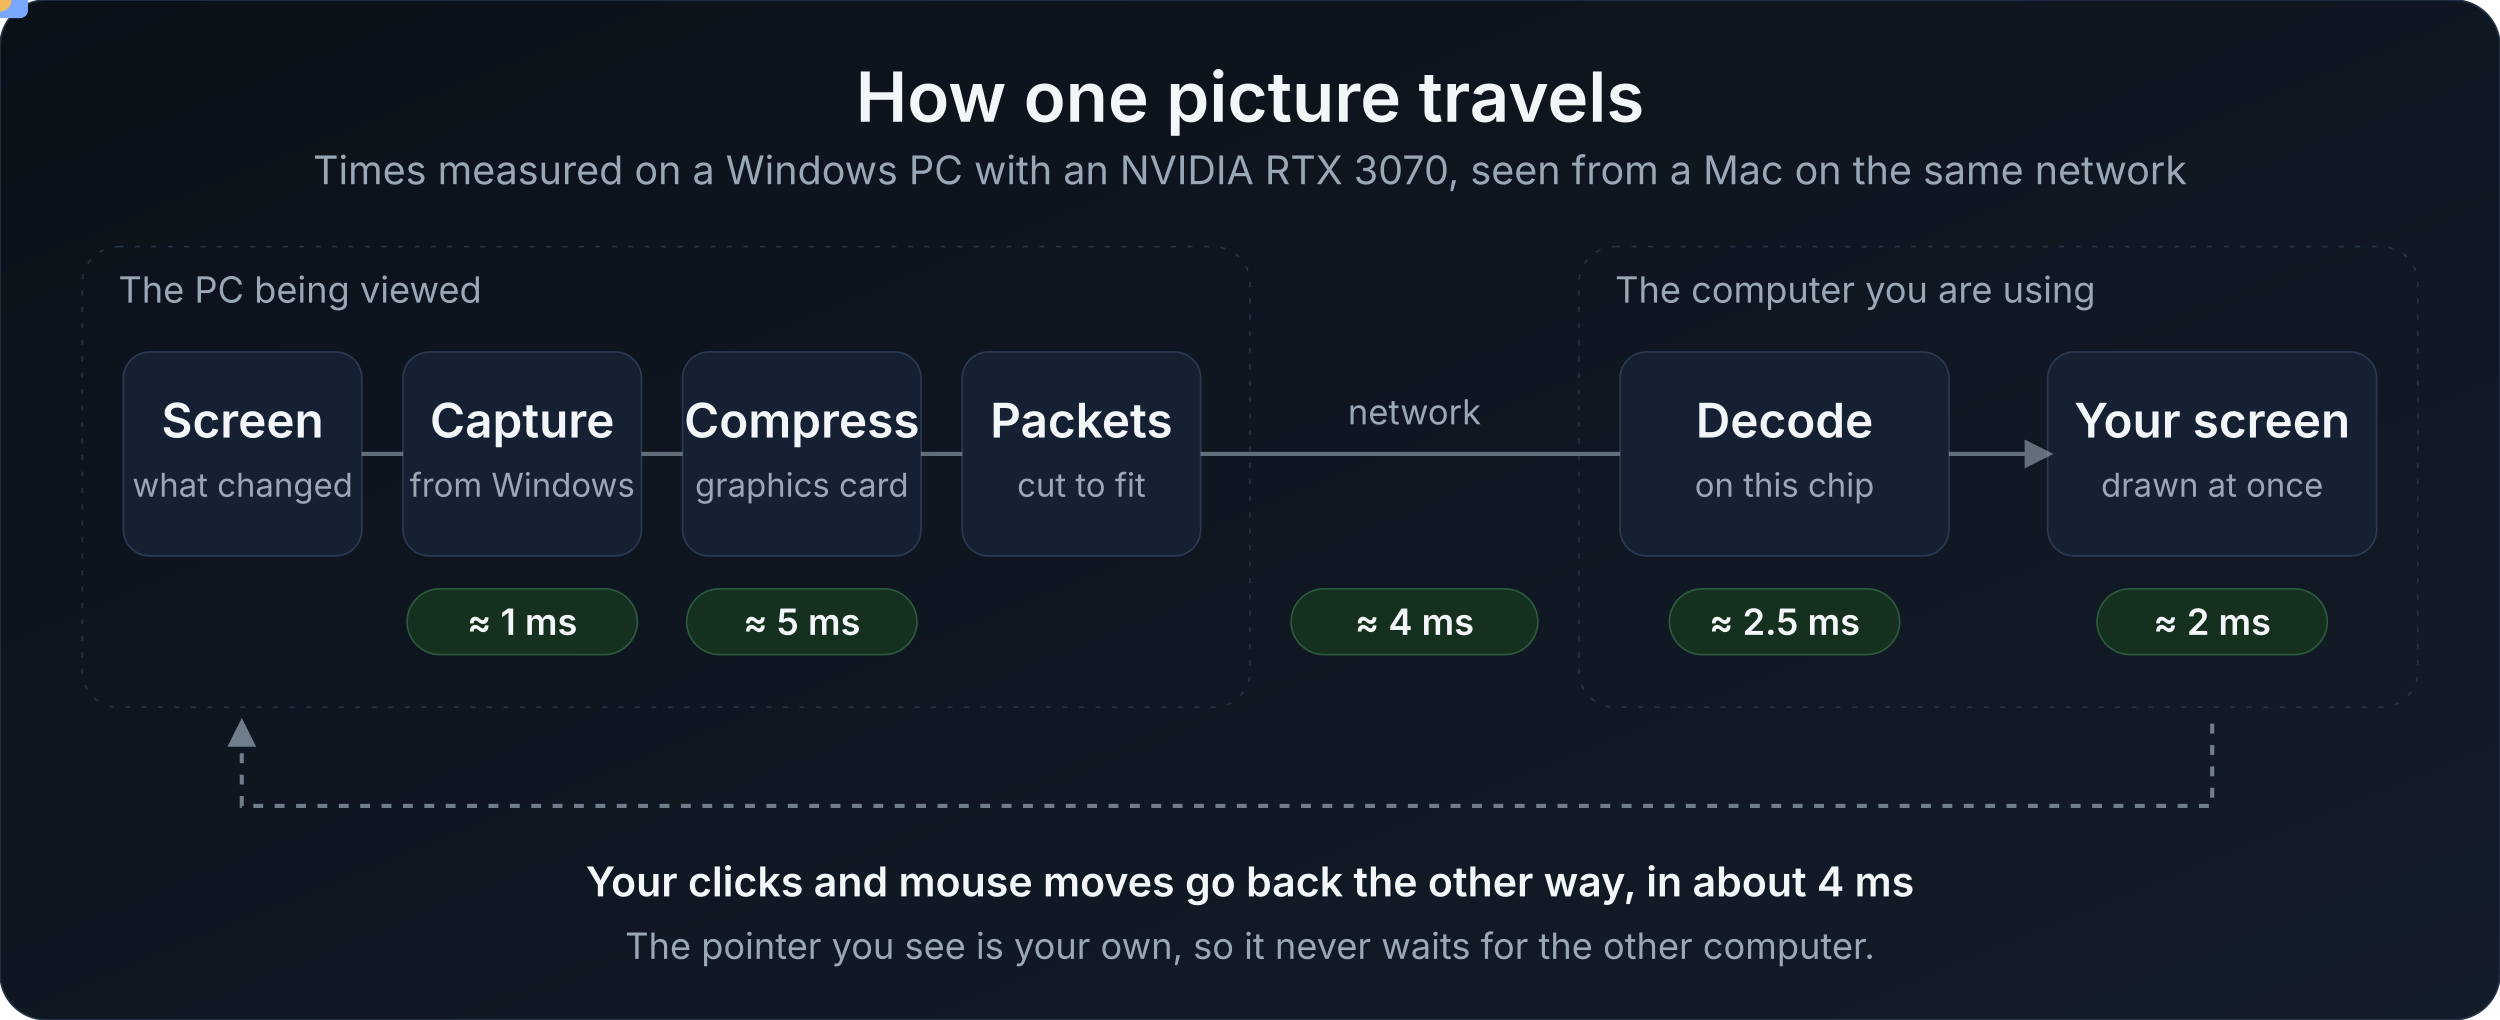
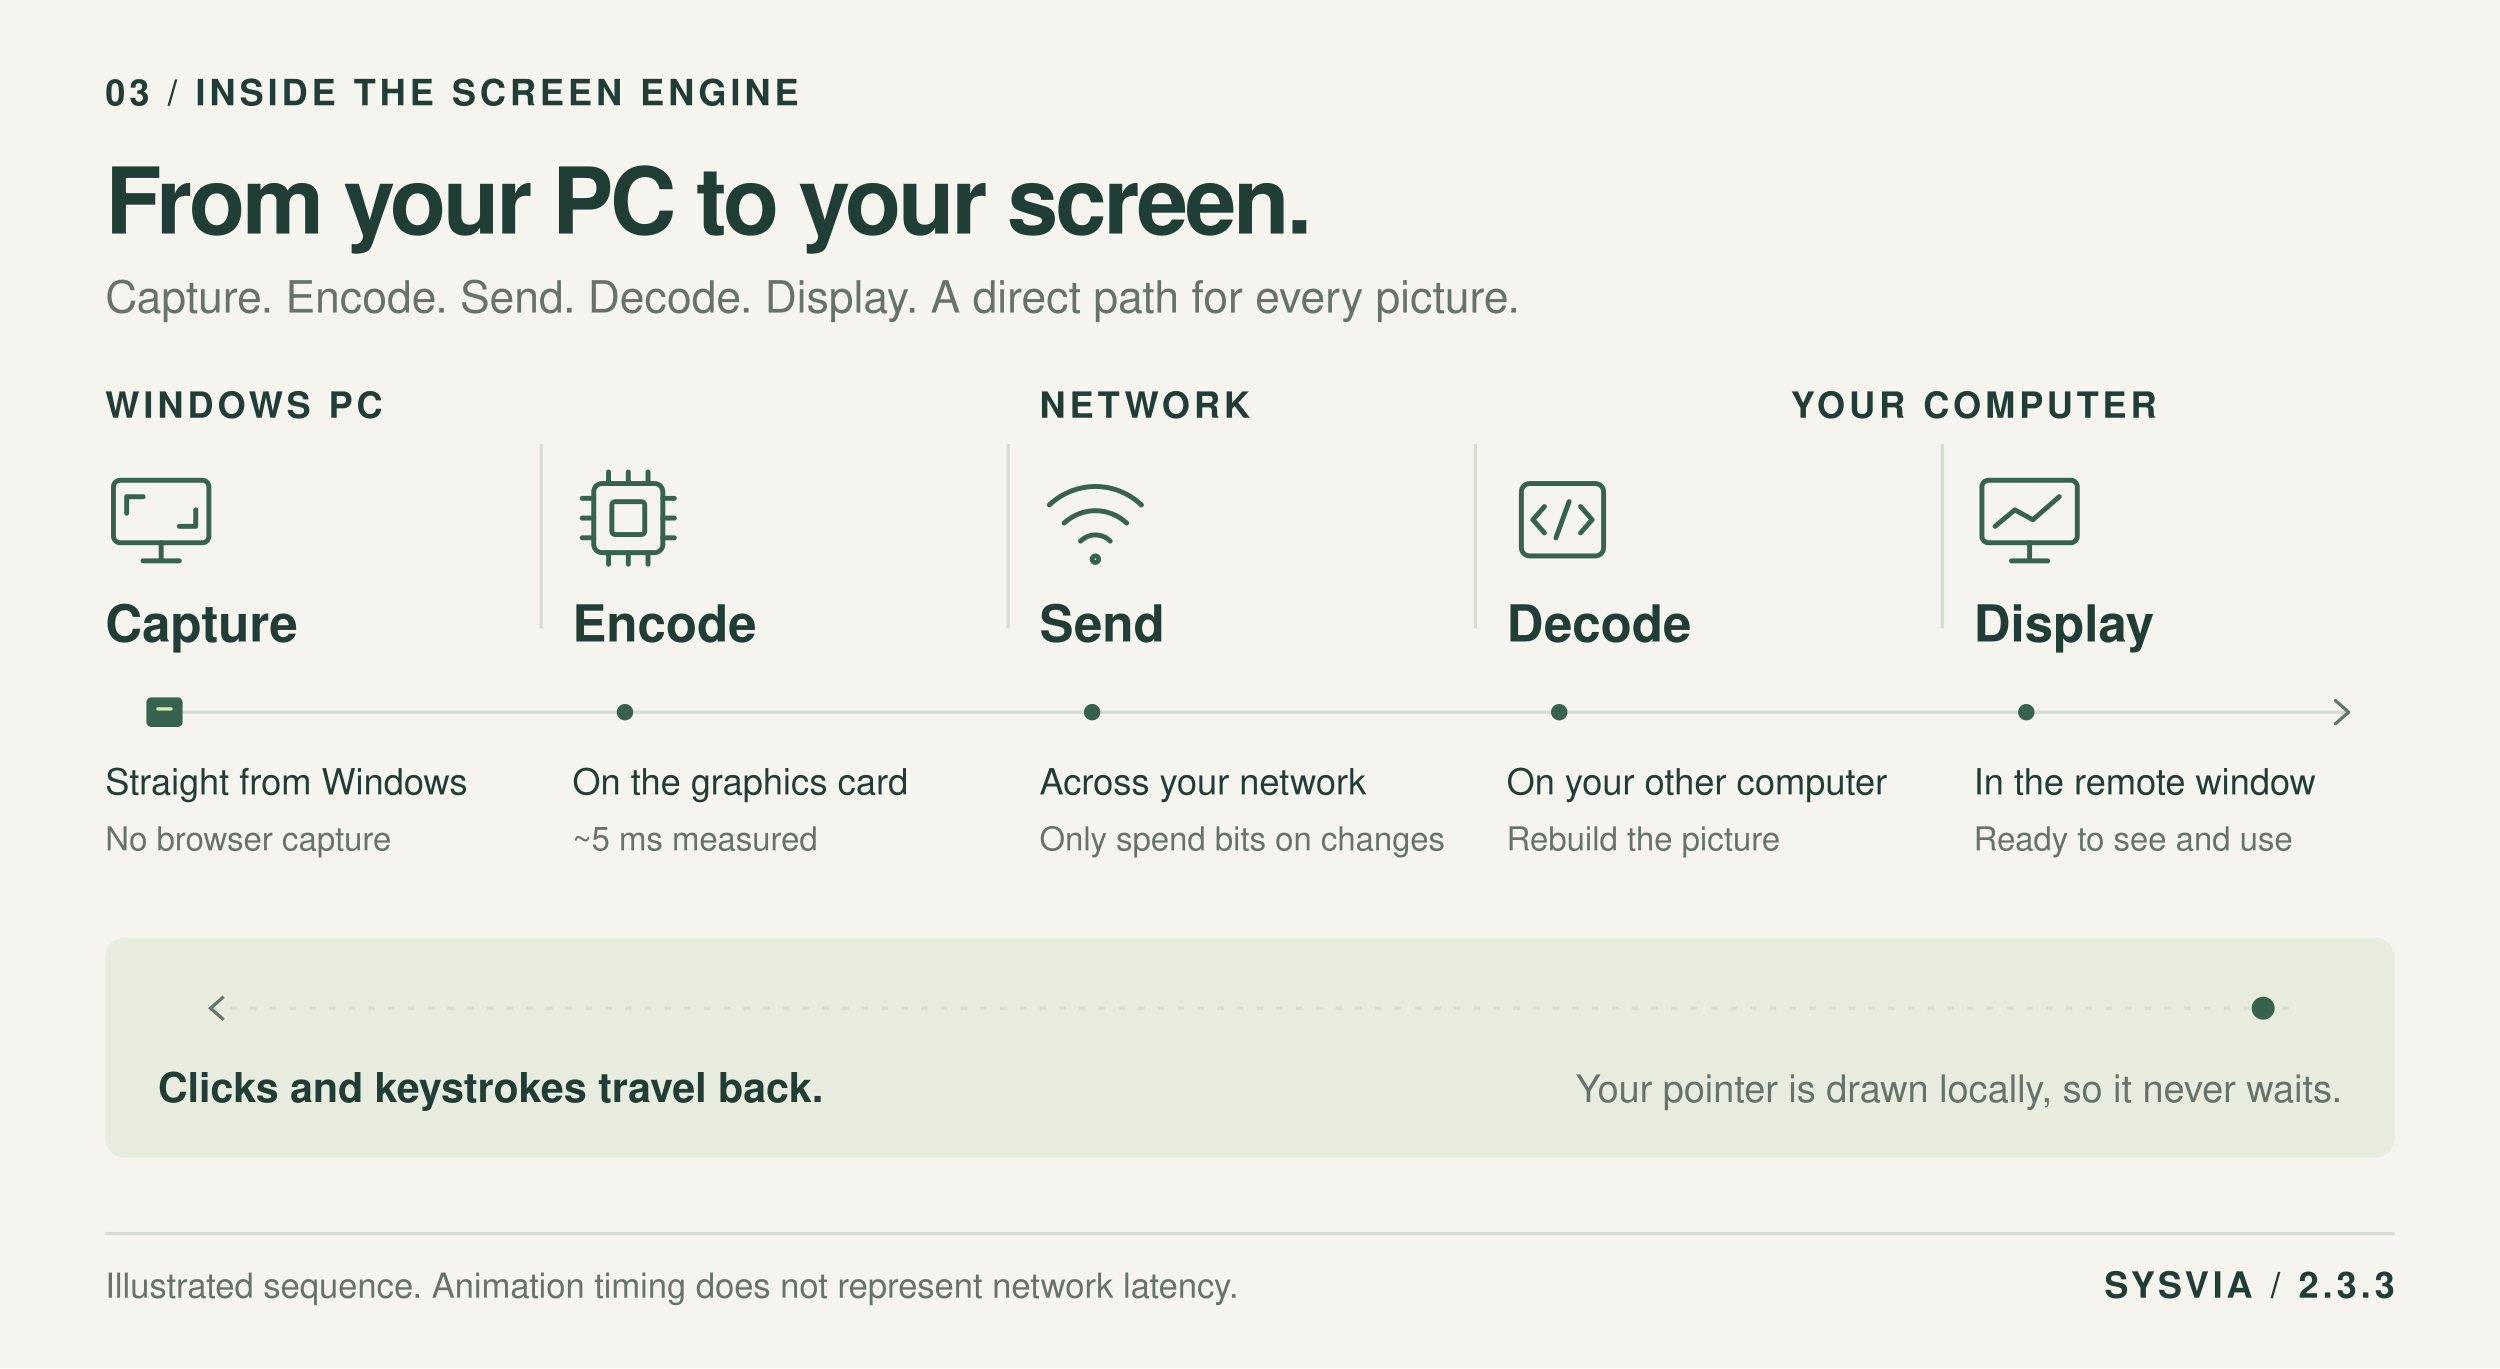
- <svg xmlns="http://www.w3.org/2000/svg" viewBox="0 0 1520 620" width="1520" height="620" role="img" aria-labelledby="t d">
-   <defs>
-     <linearGradient id="bg" x1="0" y1="0" x2="1" y2="1">
-       <stop offset="0" stop-color="#0b1119" />
-       <stop offset="1" stop-color="#131c29" />
-     </linearGradient>
-     <marker id="arrow" viewBox="0 0 10 10" refX="8" refY="5" markerWidth="7" markerHeight="7" orient="auto-start-reverse">
-       <path d="M0 0 10 5 0 10z" fill="#9aa8b6" />
-     </marker>
-   </defs>
-   <style>text{font-family:-apple-system, 'Segoe UI', Inter, Helvetica, Arial, sans-serif}.t{fill:#f3f6f8;font-weight:600}.m{fill:#9aa8b6}</style>
-   <rect width="1520" height="620" rx="28" fill="url(#bg)" stroke="#243247" />
-   <text x="760" y="74" font-size="42" class="t" text-anchor="middle">How one picture travels</text>
-   <text x="760" y="112" font-size="24" class="m" text-anchor="middle">Times measured on a Windows PC with an NVIDIA RTX 3070, seen from a Mac on the same network</text>
-   <rect x="50" y="150" width="710" height="280" rx="22" fill="none" stroke="#243247" stroke-dasharray="3 7" />
-   <text x="72" y="184" font-size="22" class="m" text-anchor="start">The PC being viewed</text>
-   <rect x="960" y="150" width="510" height="280" rx="22" fill="none" stroke="#243247" stroke-dasharray="3 7" />
-   <text x="982" y="184" font-size="22" class="m" text-anchor="start">The computer you are using</text>
-   <text x="860" y="258" font-size="21" class="m" text-anchor="middle">network</text>
-   <rect x="785" y="358" width="150" height="40" rx="20" fill="#16301f" stroke="#2c5a3d" />
-   <text x="860" y="386" font-size="22" class="t" text-anchor="middle" fill="#5fd39a" font-weight="600">≈ 4 ms</text>
-   <rect x="75" y="214" width="145" height="124" rx="16" fill="#152033" stroke="#2a3a52" />
-   <text x="147.5" y="266" font-size="29" class="t" text-anchor="middle">Screen</text>
-   <text x="147.5" y="302" font-size="20" class="m" text-anchor="middle">what changed</text>
-   <rect x="245" y="214" width="145" height="124" rx="16" fill="#152033" stroke="#2a3a52" />
-   <text x="317.5" y="266" font-size="29" class="t" text-anchor="middle">Capture</text>
-   <text x="317.5" y="302" font-size="20" class="m" text-anchor="middle">from Windows</text>
-   <rect x="247.5" y="358" width="140" height="40" rx="20" fill="#16301f" stroke="#2c5a3d" />
-   <text x="317.5" y="386" font-size="22" class="t" text-anchor="middle" fill="#5fd39a" font-weight="600">≈ 1 ms</text>
-   <rect x="415" y="214" width="145" height="124" rx="16" fill="#152033" stroke="#2a3a52" />
-   <text x="487.5" y="266" font-size="29" class="t" text-anchor="middle">Compress</text>
-   <text x="487.5" y="302" font-size="20" class="m" text-anchor="middle">graphics card</text>
-   <rect x="417.5" y="358" width="140" height="40" rx="20" fill="#16301f" stroke="#2c5a3d" />
-   <text x="487.5" y="386" font-size="22" class="t" text-anchor="middle" fill="#5fd39a" font-weight="600">≈ 5 ms</text>
-   <rect x="585" y="214" width="145" height="124" rx="16" fill="#152033" stroke="#2a3a52" />
-   <text x="657.5" y="266" font-size="29" class="t" text-anchor="middle">Packets</text>
-   <text x="657.5" y="302" font-size="20" class="m" text-anchor="middle">cut to fit</text>
-   <rect x="985" y="214" width="200" height="124" rx="16" fill="#152033" stroke="#2a3a52" />
-   <text x="1085" y="266" font-size="29" class="t" text-anchor="middle">Decode</text>
-   <text x="1085" y="302" font-size="20" class="m" text-anchor="middle">on this chip</text>
-   <rect x="1015" y="358" width="140" height="40" rx="20" fill="#16301f" stroke="#2c5a3d" />
-   <text x="1085" y="386" font-size="22" class="t" text-anchor="middle" fill="#5fd39a" font-weight="600">≈ 2.5 ms</text>
-   <rect x="1245" y="214" width="200" height="124" rx="16" fill="#152033" stroke="#2a3a52" />
-   <text x="1345" y="266" font-size="29" class="t" text-anchor="middle">Your screen</text>
-   <text x="1345" y="302" font-size="20" class="m" text-anchor="middle">drawn at once</text>
-   <rect x="1275" y="358" width="140" height="40" rx="20" fill="#16301f" stroke="#2c5a3d" />
-   <text x="1345" y="386" font-size="22" class="t" text-anchor="middle" fill="#5fd39a" font-weight="600">≈ 2 ms</text>
-   <path d="M220 276 H245 M390 276 H415 M560 276 H585 M730 276 H985 M1185 276 H1245" stroke="#9aa8b6" stroke-width="2.5" fill="none" marker-end="url(#arrow)" opacity="0.6" />
-   <g>
-     <rect x="-17" y="-11" width="34" height="22" rx="5" fill="#7aa7ff" />
-     <rect x="-11" y="-5" width="22" height="3" rx="1.5" fill="#dbe6ff" />
-     <animateMotion dur="5s" repeatCount="indefinite" keyPoints="0;1;1" keyTimes="0;0.4;1" calcMode="linear" path="M147 276 H490" />
-     <animate attributeName="opacity" values="1;1;0;0" keyTimes="0;0.38;0.4;1" dur="5s" repeatCount="indefinite" />
+ <svg xmlns="http://www.w3.org/2000/svg" width="1520" height="832" viewBox="0 0 1520 832" role="img" aria-labelledby="title desc">
+   <style>
+ text{font-family:-apple-system,BlinkMacSystemFont,'Segoe UI',Helvetica,Arial,sans-serif;fill:#203e35;font-weight:400}
+ .title{font-weight:550;letter-spacing:-1.8px}.muted{fill:#65736a}.label{font-size:22px;letter-spacing:2.4px;font-weight:600}.mono{font-family:'SF Mono',Consolas,monospace}.strong{font-weight:600}
+ .motion{transform-box:view-box}.window-slow{animation:drag 6s steps(12,end) infinite}.window-smooth{animation:drag 6s linear infinite}
+ @keyframes drag{0%,8%{transform:translateX(0)}48%,58%{transform:translateX(310px)}98%,100%{transform:translateX(0)}}
+ .scan{animation:scan 3s linear infinite}@keyframes scan{0%{transform:translateX(0)}100%{transform:translateX(640px)}}
+ .packet{animation:packet 7s linear infinite}@keyframes packet{0%,6%{transform:translateX(0);opacity:0}8%{opacity:1}88%{opacity:1}92%,100%{transform:translateX(1232px);opacity:0}}
+ .return{animation:return 4s linear infinite}@keyframes return{0%,8%{transform:translateX(0);opacity:0}12%,88%{opacity:1}92%,100%{transform:translateX(-1232px);opacity:0}}
+ .sample{opacity:.16;animation:sample 8s infinite;animation-delay:var(--delay,0s)}@keyframes sample{0%,12%{opacity:.16}26%,84%{opacity:1}96%,100%{opacity:.16}}
+ .result{animation:result 8s infinite}@keyframes result{0%,40%{opacity:.18}52%,87%{opacity:1}100%{opacity:.18}}
+ @media(prefers-reduced-motion:reduce){.motion,.sample,.result{animation:none!important;opacity:1!important}}
+ </style>
+   <rect x="0" y="0" width="1520" height="832" rx="0" fill="#f5f4ee" />
+   <text x="64" y="64" font-size="22" class="label">03  /  INSIDE THE SCREEN ENGINE</text>
+   <text x="64" y="142" font-size="56" class="title">From your PC to your screen.</text>
+   <text x="64" y="190" font-size="27" class="muted">Capture. Encode. Send. Decode. Display. A direct path for every picture.</text>
+   <text x="64" y="254" font-size="22" class="label">WINDOWS PC</text>
+   <text x="632" y="254" font-size="22" class="label">NETWORK</text>
+   <text x="1200" y="254" font-size="22" class="label" text-anchor="middle">YOUR COMPUTER</text>
+   <g transform="translate(69 290)" fill="none" stroke="#37634e" stroke-width="3" stroke-linecap="round" stroke-linejoin="round">
+     <rect x="0" y="2" width="58" height="38" rx="4" />
+     <path d="M18 51h22m-11-11v11M8 12h10m-10 0v10m42 8H40m10 0V20" />
  </g>
-   <circle r="7" fill="#5fd39a">
-     <animateMotion dur="5s" repeatCount="indefinite" keyPoints="0;0;1;1" keyTimes="0;0.400;0.740;1" calcMode="linear" path="M500 276 H1085" />
-     <animate attributeName="opacity" values="0;0;1;1;0;0" keyTimes="0;0.400;0.410;0.730;0.740;1" dur="5s" repeatCount="indefinite" />
-   </circle>
-   <circle r="7" fill="#5fd39a">
-     <animateMotion dur="5s" repeatCount="indefinite" keyPoints="0;0;1;1" keyTimes="0;0.420;0.760;1" calcMode="linear" path="M500 276 H1085" />
-     <animate attributeName="opacity" values="0;0;1;1;0;0" keyTimes="0;0.420;0.430;0.750;0.760;1" dur="5s" repeatCount="indefinite" />
-   </circle>
-   <circle r="7" fill="#5fd39a">
-     <animateMotion dur="5s" repeatCount="indefinite" keyPoints="0;0;1;1" keyTimes="0;0.440;0.780;1" calcMode="linear" path="M500 276 H1085" />
-     <animate attributeName="opacity" values="0;0;1;1;0;0" keyTimes="0;0.440;0.450;0.770;0.780;1" dur="5s" repeatCount="indefinite" />
-   </circle>
-   <g>
-     <rect x="-17" y="-11" width="34" height="22" rx="5" fill="#7aa7ff" />
-     <rect x="-11" y="-5" width="22" height="3" rx="1.5" fill="#dbe6ff" />
-     <animateMotion dur="5s" repeatCount="indefinite" keyPoints="0;0;1;1" keyTimes="0;0.76;0.96;1" calcMode="linear" path="M1085 276 H1345" />
-     <animate attributeName="opacity" values="0;0;1;1;0" keyTimes="0;0.75;0.77;0.96;1" dur="5s" repeatCount="indefinite" />
+   <text x="64" y="390" font-size="31" class="strong">Capture</text>
+   <text x="64" y="483" font-size="22">Straight from Windows</text>
+   <text x="64" y="517" font-size="20" class="muted">No browser capture</text>
+   <path d="M329 270H329V382" fill="none" stroke="#d7dcd1" stroke-width="2" />
+   <g transform="translate(353 290)" fill="none" stroke="#37634e" stroke-width="3" stroke-linecap="round" stroke-linejoin="round">
+     <rect x="8" y="4" width="42" height="42" rx="5" />
+     <rect x="19" y="15" width="20" height="20" rx="2" />
+     <path d="M17-3v7m12-7v7m12-7v7M17 46v7m12-7v7m12-7v7M1 13h7m-7 12h7m-7 12h7m42-24h7m-7 12h7m-7 12h7" />
  </g>
-   <path d="M1345 440 V490 H147 V440" stroke="#9aa8b6" stroke-width="2.5" fill="none" stroke-dasharray="6 7" marker-end="url(#arrow)" opacity="0.7" />
-   <circle r="7" fill="#f1b95a">
-     <animateMotion dur="3.4s" repeatCount="indefinite" path="M1345 490 H147" />
-   </circle>
-   <text x="760" y="545" font-size="25" class="t" text-anchor="middle" fill="#f1b95a" font-weight="600">Your clicks and mouse moves go back the other way, in about 4 ms</text>
-   <text x="760" y="583" font-size="22" class="m" text-anchor="middle">The pointer you see is your own, so it never waits for the other computer.</text>
+   <text x="348" y="390" font-size="31" class="strong">Encode</text>
+   <text x="348" y="483" font-size="22">On the graphics card</text>
+   <text x="348" y="517" font-size="20" class="muted">~5 ms measured</text>
+   <path d="M613 270H613V382" fill="none" stroke="#d7dcd1" stroke-width="2" />
+   <g transform="translate(637 290)" fill="none" stroke="#37634e" stroke-width="3" stroke-linecap="round" stroke-linejoin="round">
+     <path d="M1 17C17 2 41 2 57 17M10 28c11-10 27-10 38 0M20 39c5-5 13-5 18 0" />
+     <circle cx="29" cy="50" r="2" />
+   </g>
+   <text x="632" y="390" font-size="31" class="strong">Send</text>
+   <text x="632" y="483" font-size="22">Across your network</text>
+   <text x="632" y="517" font-size="20" class="muted">Only spend bits on changes</text>
+   <path d="M897 270H897V382" fill="none" stroke="#d7dcd1" stroke-width="2" />
+   <g transform="translate(921 290)" fill="none" stroke="#37634e" stroke-width="3" stroke-linecap="round" stroke-linejoin="round">
+     <rect x="4" y="4" width="50" height="44" rx="5" />
+     <path d="m18 18-7 8 7 8m22-16 7 8-7 8M33 15l-8 22" />
+   </g>
+   <text x="916" y="390" font-size="31" class="strong">Decode</text>
+   <text x="916" y="483" font-size="22">On your other computer</text>
+   <text x="916" y="517" font-size="20" class="muted">Rebuild the picture</text>
+   <path d="M1181 270H1181V382" fill="none" stroke="#d7dcd1" stroke-width="2" />
+   <g transform="translate(1205 290)" fill="none" stroke="#37634e" stroke-width="3" stroke-linecap="round" stroke-linejoin="round">
+     <rect x="0" y="2" width="58" height="38" rx="4" />
+     <path d="M18 51h22m-11-11v11M8 30l12-10 11 6 16-14" />
+   </g>
+   <text x="1200" y="390" font-size="31" class="strong">Display</text>
+   <text x="1200" y="483" font-size="22">In the remote window</text>
+   <text x="1200" y="517" font-size="20" class="muted">Ready to see and use</text>
+   <path d="M92 433H1428" fill="none" stroke="#d7dcd1" stroke-width="2" />
+   <path d="M1420 426l8 7-8 7" fill="none" stroke="#65736a" stroke-width="2" stroke-linecap="round" stroke-linejoin="round" />
+   <circle cx="96" cy="433" r="5" fill="#37634e" />
+   <circle cx="380" cy="433" r="5" fill="#37634e" />
+   <circle cx="664" cy="433" r="5" fill="#37634e" />
+   <circle cx="948" cy="433" r="5" fill="#37634e" />
+   <circle cx="1232" cy="433" r="5" fill="#37634e" />
+   <g transform="translate(100 433)">
+     <g class="motion packet">
+       <rect x="-11" y="-9" width="22" height="18" rx="3" fill="#37634e" />
+       <rect x="-5" y="-3" width="10" height="2" rx="1" fill="#daedab" />
+     </g>
+   </g>
+   <rect x="64" y="570" width="1392" height="134" rx="12" fill="#e8ecdf" />
+   <path d="M128 613H1392" fill="none" stroke="#d7dcd1" stroke-width="2" stroke-dasharray="4 8" />
+   <path d="m136 606-8 7 8 7" fill="none" stroke="#65736a" stroke-width="2" />
+   <g transform="translate(1376 613)">
+     <g class="motion return">
+       <circle r="7" fill="#37634e" />
+     </g>
+   </g>
+   <text x="96" y="670" font-size="25" class="strong">Clicks and keystrokes travel back.</text>
+   <text x="1424" y="670" font-size="23" class="muted" text-anchor="end">Your pointer is drawn locally, so it never waits.</text>
+   <path d="M64 750H1456" fill="none" stroke="#d7dcd1" stroke-width="2" />
+   <text x="64" y="789" font-size="21" class="muted">Illustrated sequence. Animation timing does not represent network latency.</text>
+   <text x="1456" y="789" font-size="21" class="label" text-anchor="end">SYSVIA  /  2.3.3</text>
</svg>
